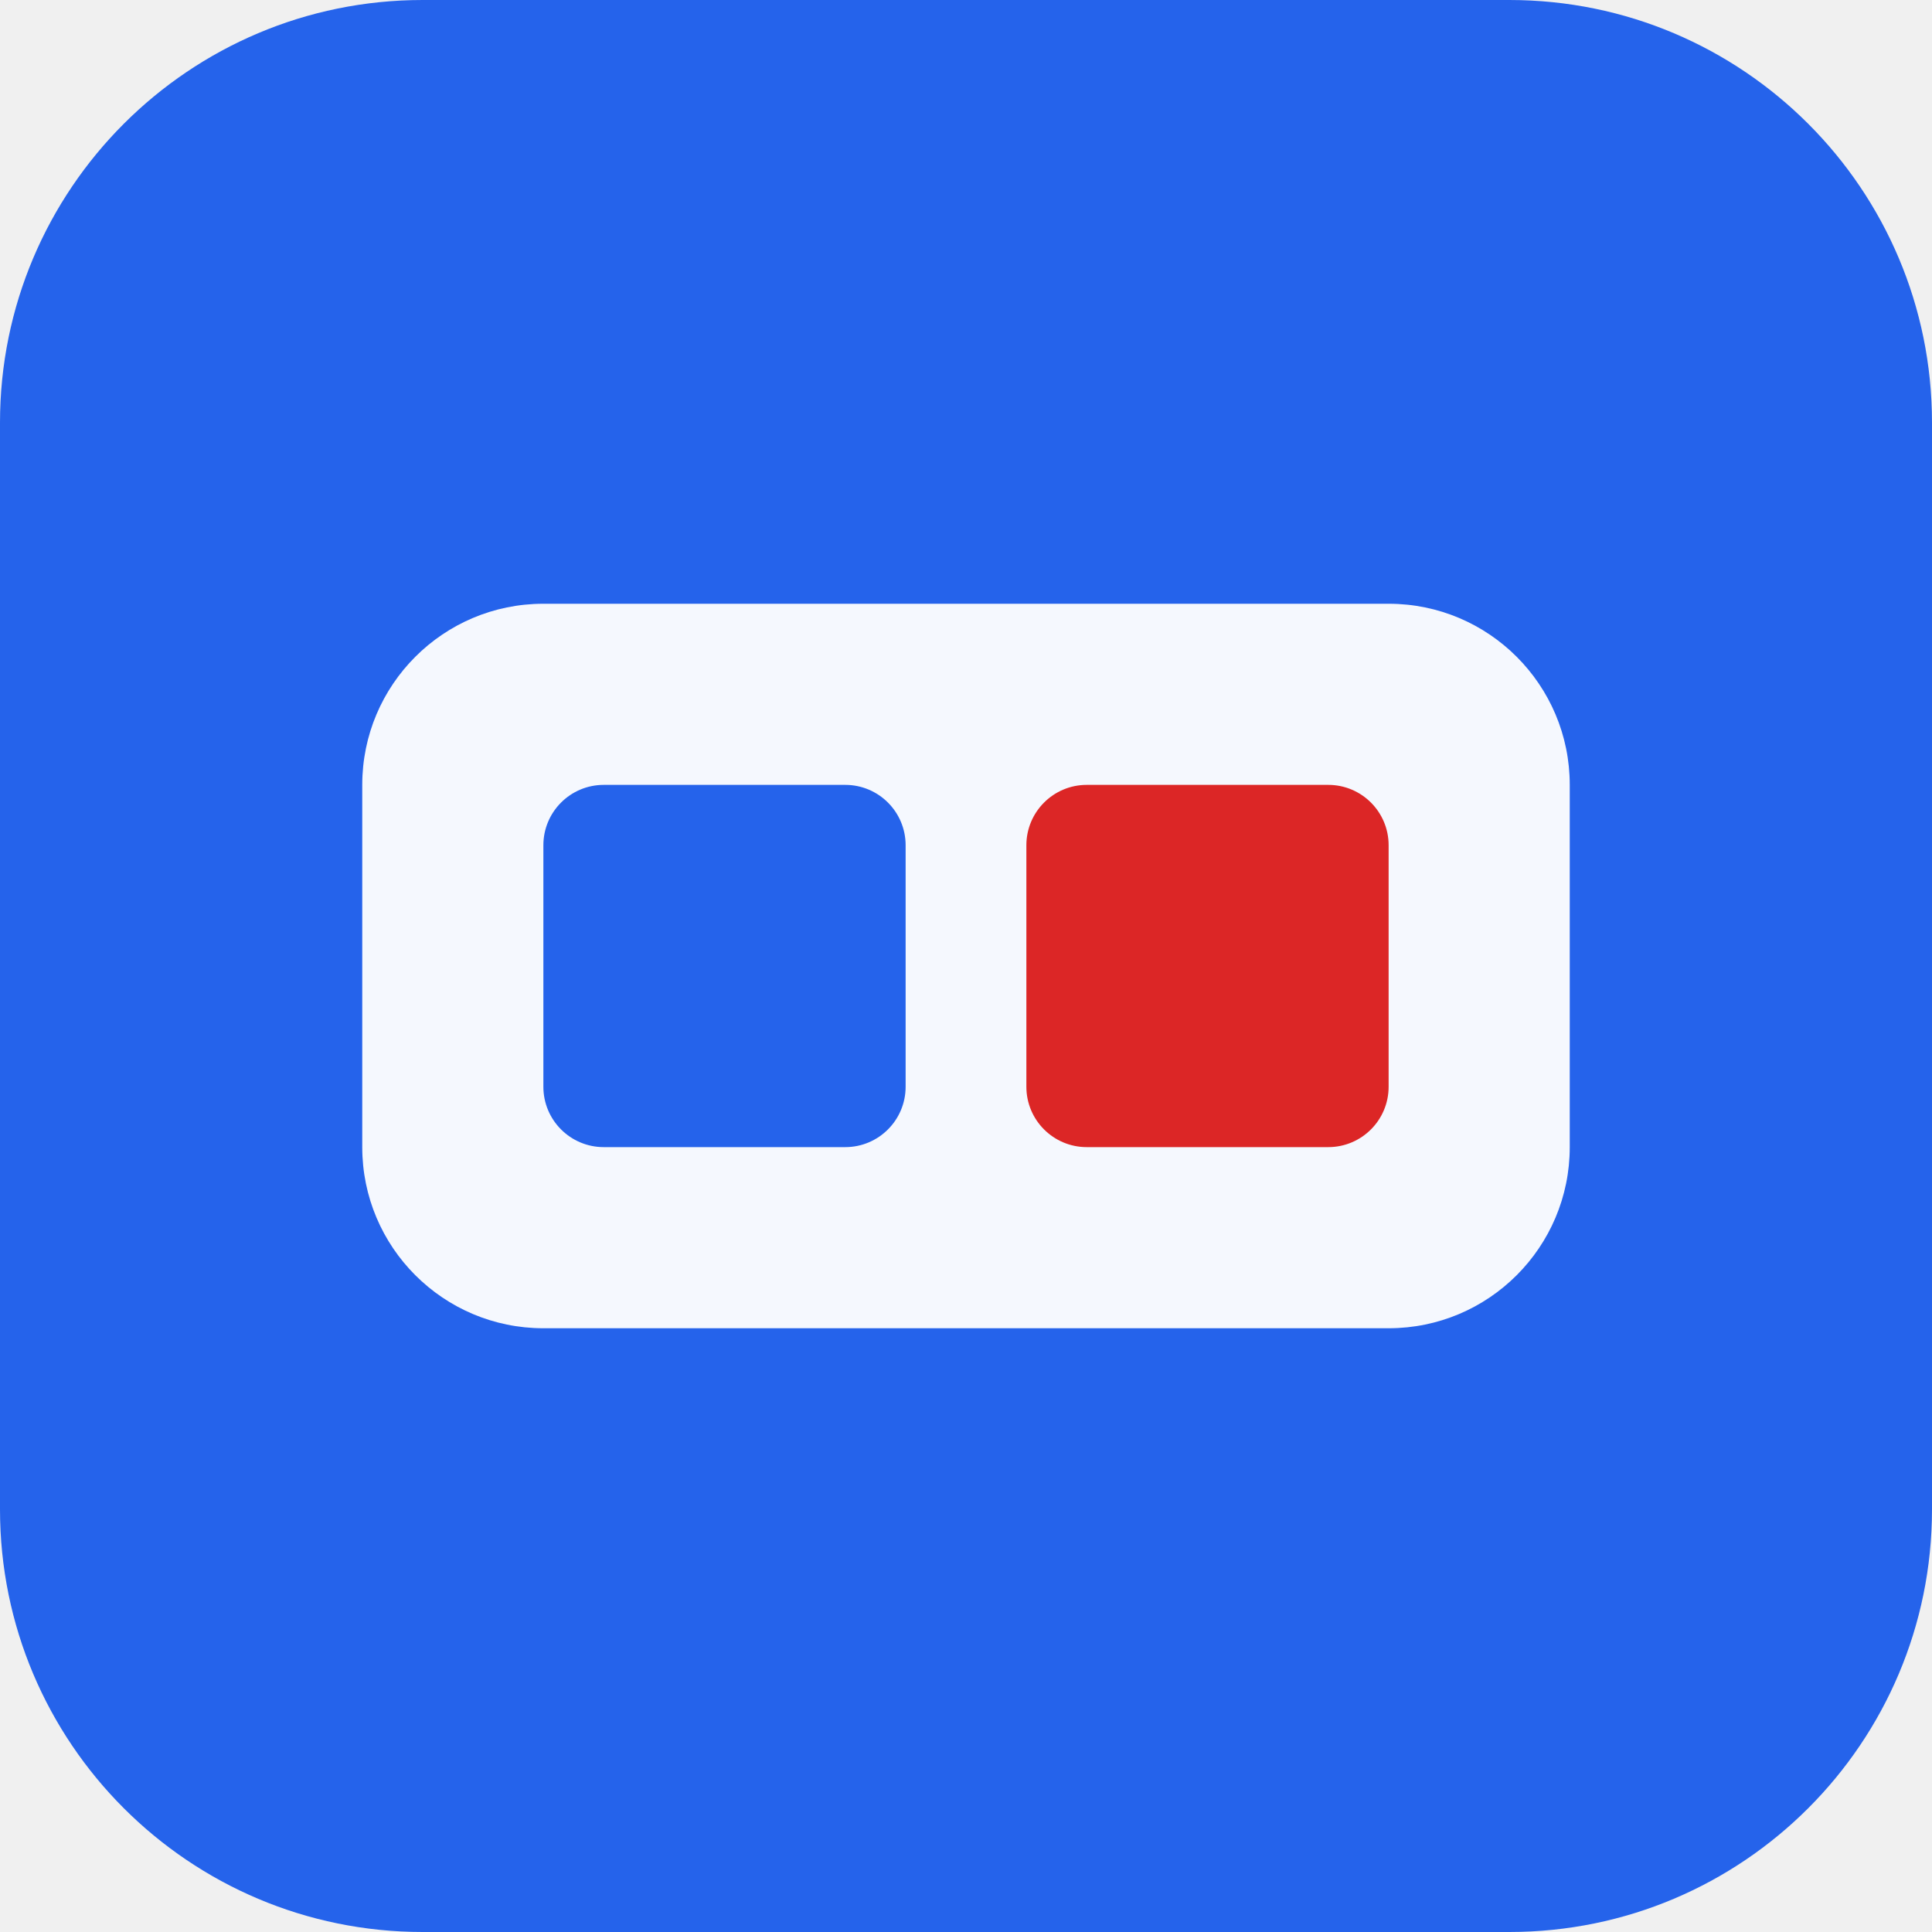
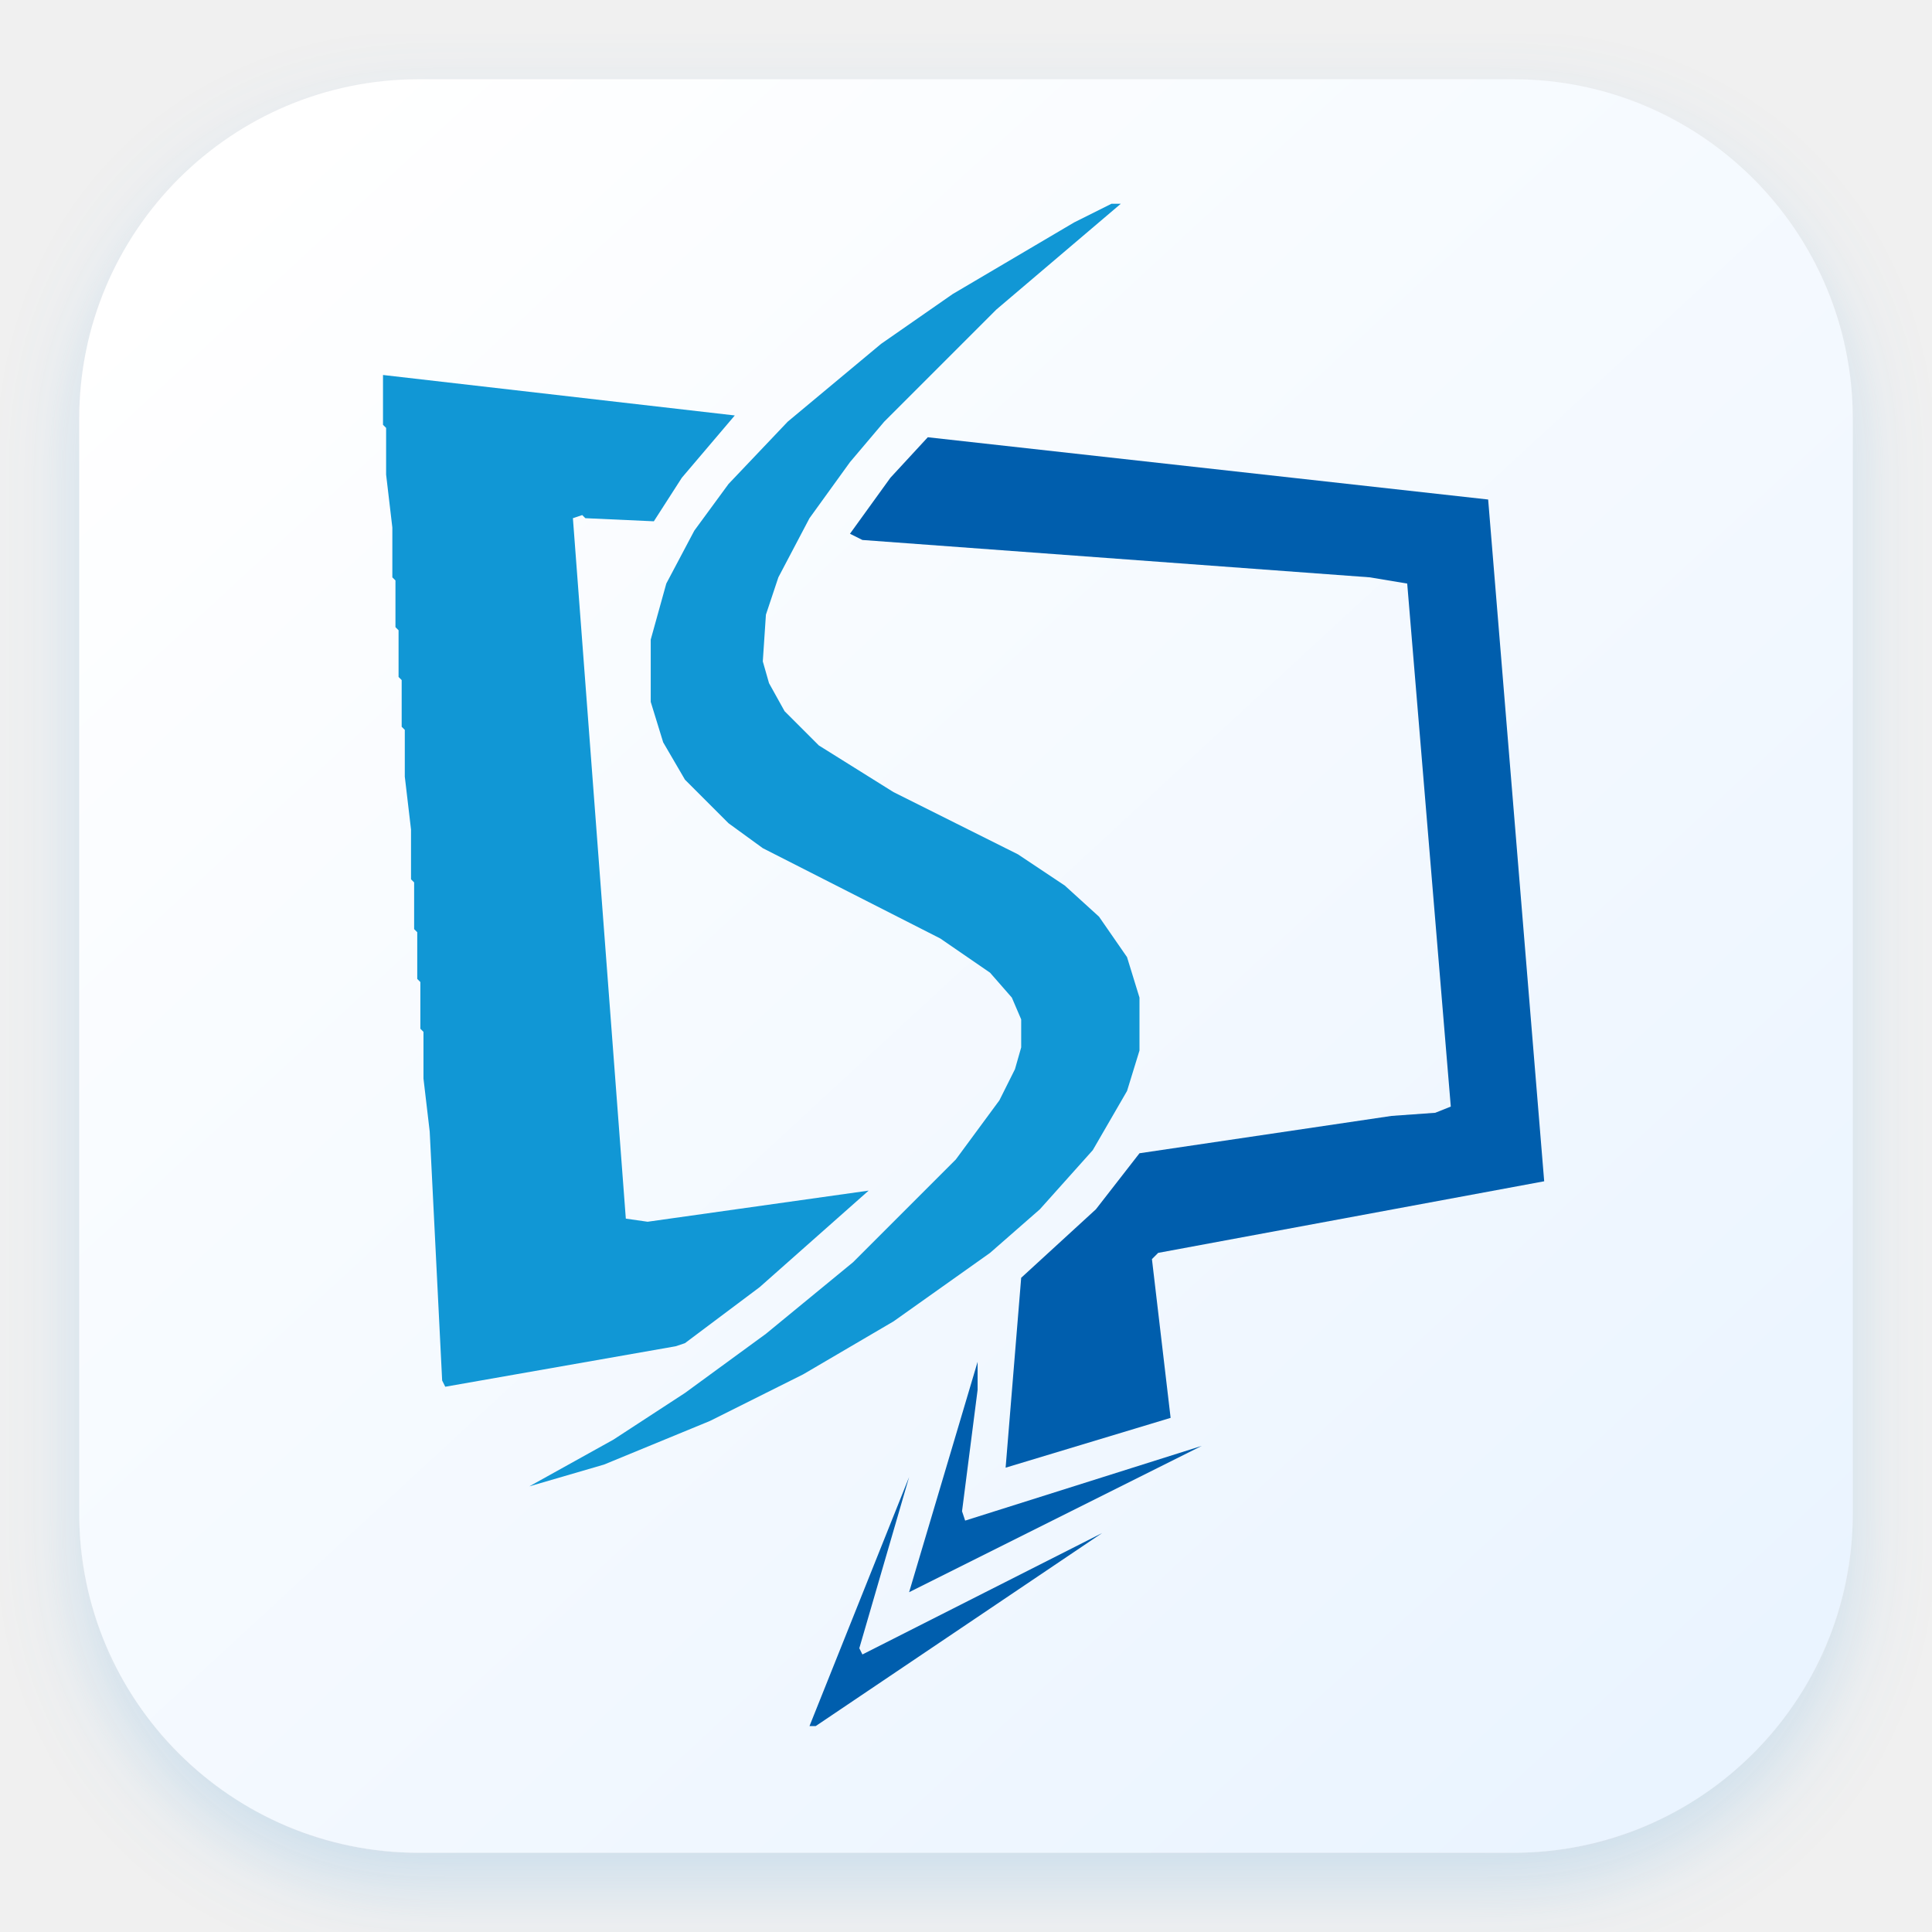
- <svg xmlns="http://www.w3.org/2000/svg" viewBox="0 0 64 64" role="img" aria-label="DRAM SSD Compare">
-   <rect width="64" height="64" rx="14" fill="#2563eb" />
-   <rect x="12" y="20" width="40" height="24" rx="6" fill="#ffffff" opacity="0.95" />
-   <rect x="18" y="26" width="12" height="12" rx="2" fill="#2563eb" />
-   <rect x="34" y="26" width="12" height="12" rx="2" fill="#dc2626" />
+ <svg xmlns="http://www.w3.org/2000/svg" width="1024" height="1024" viewBox="0 0 1024 1024" fill="none">
+   <defs>
+     <linearGradient id="bg" x1="128" y1="96" x2="896" y2="928" gradientUnits="userSpaceOnUse">
+       <stop offset="0" stop-color="#FFFFFF" />
+       <stop offset="1" stop-color="#EAF4FF" />
+     </linearGradient>
+     <filter id="shadow" x="0" y="0" width="1024" height="1024" filterUnits="userSpaceOnUse" color-interpolation-filters="sRGB">
+       <feDropShadow dx="0" dy="18" stdDeviation="20" flood-color="#6CAFE3" flood-opacity="0.28" />
+     </filter>
+   </defs>
+   <g filter="url(#shadow)">
+     <rect x="42" y="42" width="940" height="940" rx="180" fill="url(#bg)" />
+   </g>
+   <g transform="translate(203 108) scale(1.65)">
+     <path d="M 0 55 L 0 71 L 1 72 L 1 87 L 3 104 L 3 120 L 4 121 L 4 136 L 5 137 L 5 152 L 6 153 L 6 168 L 7 169 L 7 184 L 9 201 L 9 217 L 10 218 L 10 233 L 11 234 L 11 249 L 12 250 L 12 265 L 13 266 L 13 281 L 15 298 L 19 378 L 20 380 L 94 367 L 97 366 L 121 348 L 156 317 L 85 327 L 78 326 L 61 101 L 64 100 L 65 101 L 87 102 L 96 88 L 113 68 Z M 237 0 L 234 0 L 222 6 L 183 29 L 160 45 L 130 70 L 111 90 L 100 105 L 91 122 L 86 140 L 86 160 L 90 173 L 97 185 L 111 199 L 122 207 L 179 236 L 195 247 L 202 255 L 205 262 L 205 271 L 203 278 L 198 288 L 184 307 L 151 340 L 123 363 L 97 382 L 74 397 L 47 412 L 71 405 L 105 391 L 135 376 L 164 359 L 195 337 L 211 323 L 228 304 L 239 285 L 243 272 L 243 255 L 239 242 L 230 229 L 219 219 L 204 209 L 164 189 L 140 174 L 129 163 L 124 154 L 122 147 L 123 132 L 127 120 L 137 101 L 150 83 L 161 70 L 197 34 Z" fill="#1197D5" fill-rule="evenodd" clip-rule="evenodd" />
+     <path d="M 355 95 L 175 75 L 163 88 L 150 106 L 154 108 L 317 120 L 329 122 L 343 290 L 338 292 L 324 293 L 243 305 L 229 323 L 205 345 L 200 406 L 253 390 L 247 339 L 249 337 L 373 314 Z M 263 399 L 187 423 L 186 420 L 191 381 L 191 372 L 169 446 Z M 231 427 L 154 466 L 153 464 L 169 409 L 137 489 L 139 489 Z" fill="#005EAD" fill-rule="evenodd" clip-rule="evenodd" />
+   </g>
</svg>
